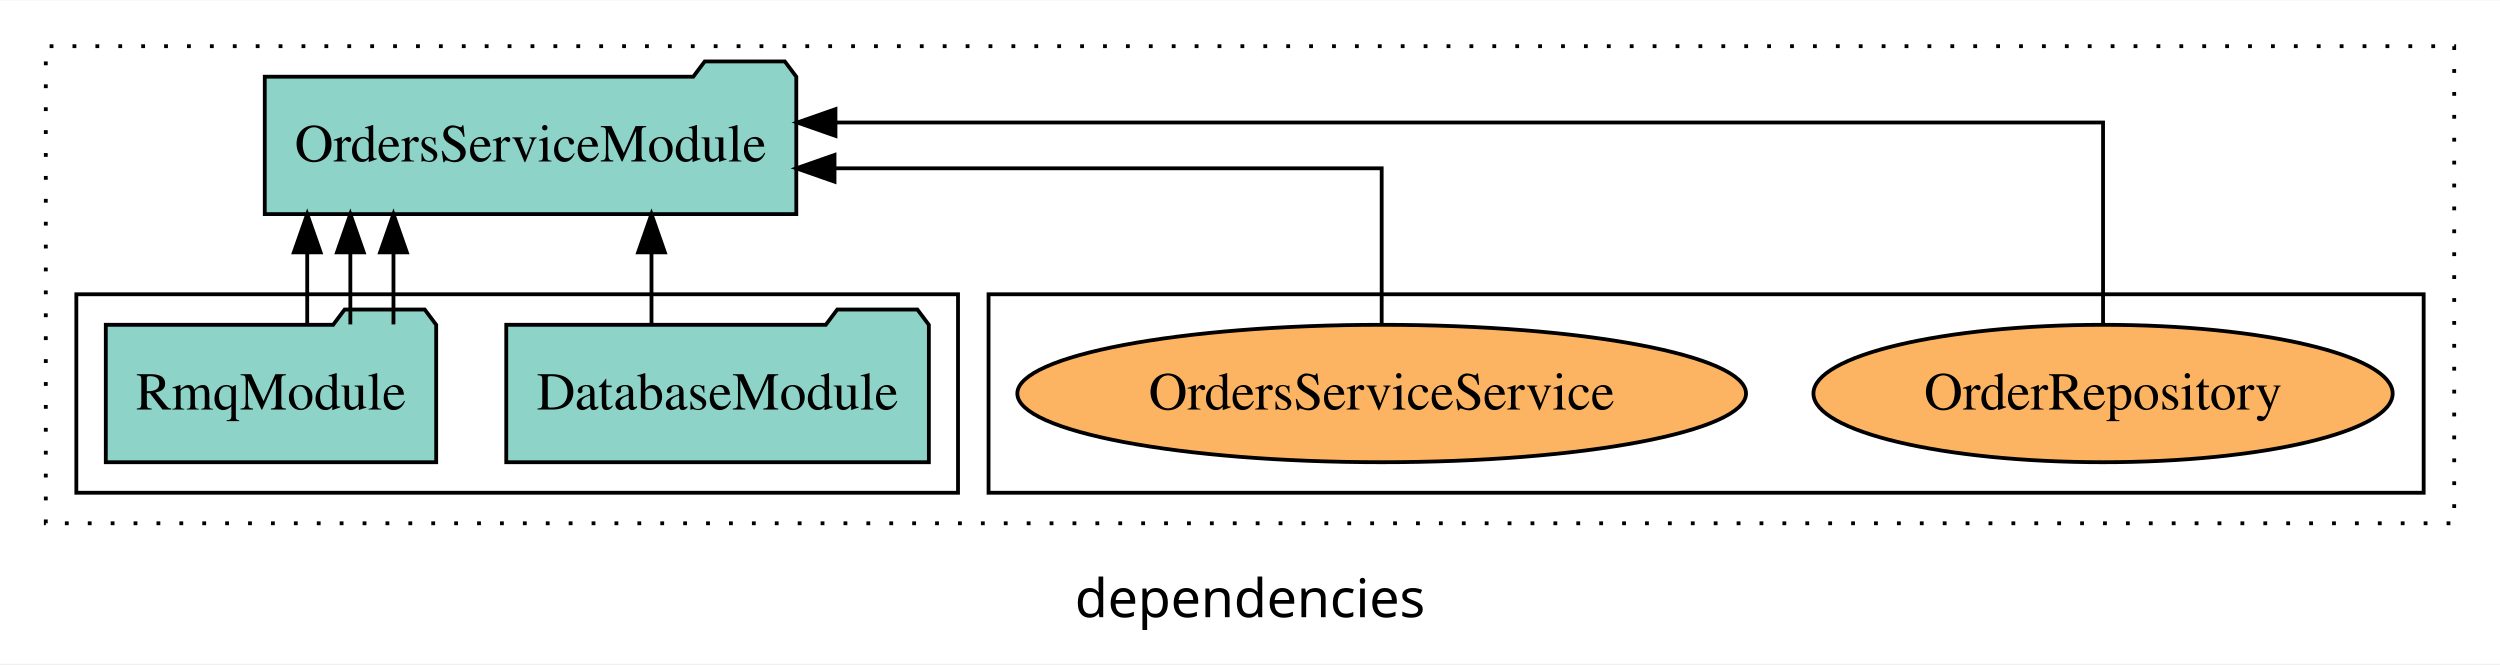
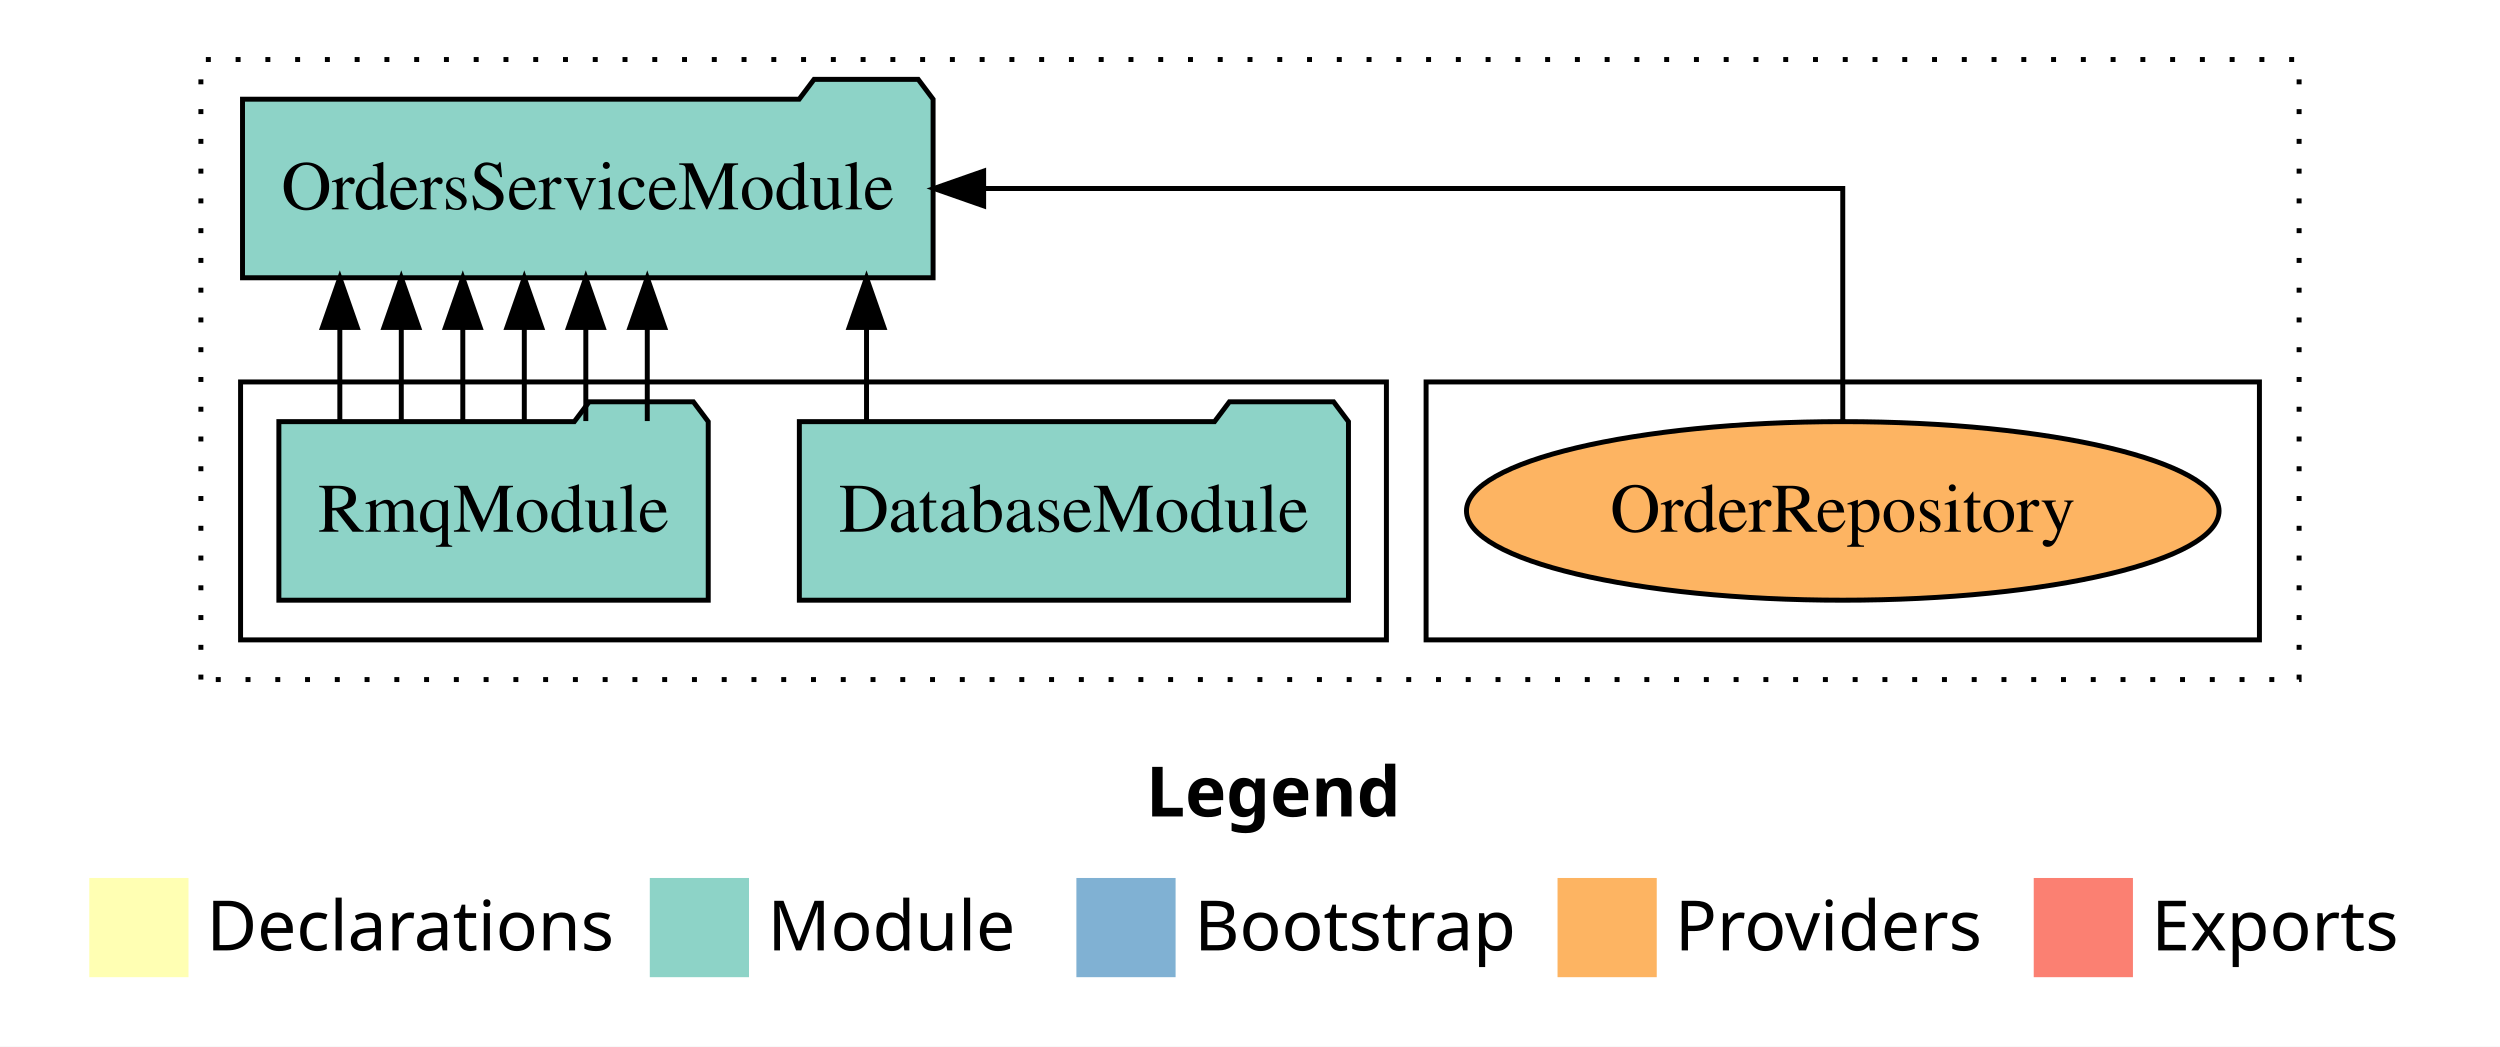
- <svg xmlns="http://www.w3.org/2000/svg" width="655pt" height="174pt" viewBox="0.00 0.00 655.00 173.80">
-   <g id="graph0" class="graph" transform="scale(1 1) rotate(0) translate(4 169.8)">
-     <polygon fill="white" stroke="transparent" points="-4,4 -4,-169.8 651,-169.8 651,4 -4,4" />
-     <text text-anchor="middle" x="323.5" y="-8.2" font-family="sans-serif" font-size="14.00">dependencies</text>
+ <svg xmlns="http://www.w3.org/2000/svg" width="504pt" height="211pt" viewBox="0.00 0.00 504.00 211.00">
+   <g id="graph0" class="graph" transform="scale(1 1) rotate(0) translate(4 207)">
+     <polygon fill="white" stroke="transparent" points="-4,4 -4,-207 500,-207 500,4 -4,4" />
+     <text text-anchor="start" x="227.01" y="-42.4" font-family="Times-12" font-weight="bold" font-size="14.00">Legend</text>
+     <polygon fill="#ffffb3" stroke="transparent" points="14,-10 14,-30 34,-30 34,-10 14,-10" />
+     <text text-anchor="start" x="37.63" y="-15.4" font-family="Times-12" font-size="14.00">  Declarations</text>
+     <polygon fill="#8dd3c7" stroke="transparent" points="127,-10 127,-30 147,-30 147,-10 127,-10" />
+     <text text-anchor="start" x="150.73" y="-15.4" font-family="Times-12" font-size="14.00">  Module</text>
+     <polygon fill="#80b1d3" stroke="transparent" points="213,-10 213,-30 233,-30 233,-10 213,-10" />
+     <text text-anchor="start" x="236.78" y="-15.4" font-family="Times-12" font-size="14.00">  Bootstrap</text>
+     <polygon fill="#fdb462" stroke="transparent" points="310,-10 310,-30 330,-30 330,-10 310,-10" />
+     <text text-anchor="start" x="333.67" y="-15.4" font-family="Times-12" font-size="14.00">  Providers</text>
+     <polygon fill="#fb8072" stroke="transparent" points="406,-10 406,-30 426,-30 426,-10 406,-10" />
+     <text text-anchor="start" x="429.73" y="-15.4" font-family="Times-12" font-size="14.00">  Exports</text>
    <g id="clust1" class="cluster">
-       <polygon fill="none" stroke="black" stroke-dasharray="1,5" points="8,-32.8 8,-157.8 639,-157.8 639,-32.8 8,-32.8" />
+       <polygon fill="none" stroke="black" stroke-dasharray="1,5" points="36.5,-70 36.5,-195 459.5,-195 459.5,-70 36.5,-70" />
    </g>
    <g id="clust6" class="cluster">
-       <polygon fill="none" stroke="black" points="255,-40.8 255,-92.8 631,-92.8 631,-40.8 255,-40.8" />
+       <polygon fill="none" stroke="black" points="283.5,-78 283.5,-130 451.5,-130 451.5,-78 283.5,-78" />
    </g>
    <g id="clust3" class="cluster">
-       <polygon fill="none" stroke="black" points="16,-40.8 16,-92.8 247,-92.8 247,-40.8 16,-40.8" />
+       <polygon fill="none" stroke="black" points="44.5,-78 44.5,-130 275.5,-130 275.5,-78 44.5,-78" />
    </g>
    <g id="node1" class="node">
-       <polygon fill="#8dd3c7" stroke="black" points="239.36,-84.8 236.36,-88.8 215.36,-88.8 212.36,-84.8 128.64,-84.8 128.64,-48.8 239.36,-48.8 239.36,-84.8" />
-       <text text-anchor="middle" x="184" y="-62.6" font-family="Times,serif" font-size="14.00">DatabaseModule</text>
+       <polygon fill="#8dd3c7" stroke="black" points="267.85,-122 264.85,-126 243.85,-126 240.85,-122 157.15,-122 157.15,-86 267.85,-86 267.85,-122" />
+       <text text-anchor="middle" x="212.5" y="-99.8" font-family="Times,serif" font-size="14.00">DatabaseModule</text>
    </g>
    <g id="node3" class="node">
-       <polygon fill="#8dd3c7" stroke="black" points="204.63,-149.8 201.63,-153.8 180.63,-153.8 177.63,-149.8 65.37,-149.8 65.37,-113.8 204.63,-113.8 204.63,-149.8" />
-       <text text-anchor="middle" x="135" y="-127.6" font-family="Times,serif" font-size="14.00">OrdersServiceModule</text>
+       <polygon fill="#8dd3c7" stroke="black" points="184.11,-187 181.11,-191 160.11,-191 157.11,-187 44.89,-187 44.89,-151 184.11,-151 184.11,-187" />
+       <text text-anchor="middle" x="114.5" y="-164.8" font-family="Times,serif" font-size="14.00">OrdersServiceModule</text>
    </g>
    <g id="edge1" class="edge">
-       <path fill="none" stroke="black" d="M166.69,-84.91C166.69,-84.91 166.69,-103.79 166.69,-103.79" />
-       <polygon fill="black" stroke="black" points="163.19,-103.79 166.69,-113.79 170.19,-103.79 163.19,-103.79" />
+       <path fill="none" stroke="black" d="M170.69,-122.11C170.69,-122.11 170.69,-140.99 170.69,-140.99" />
+       <polygon fill="black" stroke="black" points="167.19,-140.99 170.69,-150.99 174.19,-140.99 167.19,-140.99" />
    </g>
    <g id="node2" class="node">
-       <polygon fill="#8dd3c7" stroke="black" points="110.28,-84.8 107.28,-88.8 86.28,-88.8 83.28,-84.8 23.72,-84.8 23.72,-48.8 110.28,-48.8 110.28,-84.8" />
-       <text text-anchor="middle" x="67" y="-62.6" font-family="Times,serif" font-size="14.00">RmqModule</text>
+       <polygon fill="#8dd3c7" stroke="black" points="138.78,-122 135.78,-126 114.78,-126 111.78,-122 52.22,-122 52.22,-86 138.78,-86 138.78,-122" />
+       <text text-anchor="middle" x="95.5" y="-99.8" font-family="Times,serif" font-size="14.00">RmqModule</text>
    </g>
    <g id="edge2" class="edge">
-       <path fill="none" stroke="black" d="M76.49,-84.91C76.49,-84.91 76.49,-103.79 76.49,-103.79" />
-       <polygon fill="black" stroke="black" points="72.99,-103.79 76.49,-113.79 79.99,-103.79 72.99,-103.79" />
+       <path fill="none" stroke="black" d="M76.9,-122.11C76.9,-122.11 76.9,-140.99 76.9,-140.99" />
+       <polygon fill="black" stroke="black" points="73.41,-140.99 76.9,-150.99 80.41,-140.99 73.41,-140.99" />
    </g>
    <g id="edge3" class="edge">
-       <path fill="none" stroke="black" d="M87.79,-84.91C87.79,-84.91 87.79,-103.79 87.79,-103.79" />
-       <polygon fill="black" stroke="black" points="84.29,-103.79 87.79,-113.79 91.29,-103.79 84.29,-103.79" />
+       <path fill="none" stroke="black" d="M64.51,-122.11C64.51,-122.11 64.51,-140.99 64.51,-140.99" />
+       <polygon fill="black" stroke="black" points="61.01,-140.99 64.51,-150.99 68.01,-140.99 61.01,-140.99" />
    </g>
    <g id="edge4" class="edge">
-       <path fill="none" stroke="black" d="M99.09,-84.91C99.09,-84.91 99.09,-103.79 99.09,-103.79" />
-       <polygon fill="black" stroke="black" points="95.59,-103.79 99.09,-113.79 102.59,-103.79 95.59,-103.79" />
+       <path fill="none" stroke="black" d="M101.7,-122.11C101.7,-122.11 101.7,-140.99 101.7,-140.99" />
+       <polygon fill="black" stroke="black" points="98.2,-140.99 101.7,-150.99 105.2,-140.99 98.2,-140.99" />
+     </g>
+     <g id="edge5" class="edge">
+       <path fill="none" stroke="black" d="M89.3,-122.11C89.3,-122.11 89.3,-140.99 89.3,-140.99" />
+       <polygon fill="black" stroke="black" points="85.8,-140.99 89.3,-150.99 92.8,-140.99 85.8,-140.99" />
+     </g>
+     <g id="edge6" class="edge">
+       <path fill="none" stroke="black" d="M114.1,-122.11C114.1,-122.11 114.1,-140.99 114.1,-140.99" />
+       <polygon fill="black" stroke="black" points="110.6,-140.99 114.1,-150.99 117.6,-140.99 110.6,-140.99" />
+     </g>
+     <g id="edge7" class="edge">
+       <path fill="none" stroke="black" d="M126.49,-122.11C126.49,-122.11 126.49,-140.99 126.49,-140.99" />
+       <polygon fill="black" stroke="black" points="122.99,-140.99 126.49,-150.99 129.99,-140.99 122.99,-140.99" />
    </g>
    <g id="node4" class="node">
-       <ellipse fill="#fdb462" stroke="black" cx="547" cy="-66.8" rx="75.88" ry="18" />
-       <text text-anchor="middle" x="547" y="-62.6" font-family="Times,serif" font-size="14.00">OrderRepository</text>
+       <ellipse fill="#fdb462" stroke="black" cx="367.5" cy="-104" rx="75.86" ry="18" />
+       <text text-anchor="middle" x="367.5" y="-99.8" font-family="Times,serif" font-size="14.00">OrderRepository</text>
    </g>
-     <g id="edge5" class="edge">
-       <path fill="none" stroke="black" d="M547,-85.08C547,-106.12 547,-137.8 547,-137.8 547,-137.8 214.89,-137.8 214.89,-137.8" />
-       <polygon fill="black" stroke="black" points="214.89,-134.3 204.89,-137.8 214.89,-141.3 214.89,-134.3" />
-     </g>
-     <g id="node5" class="node">
-       <ellipse fill="#fdb462" stroke="black" cx="358" cy="-66.8" rx="95.46" ry="18" />
-       <text text-anchor="middle" x="358" y="-62.6" font-family="Times,serif" font-size="14.00">OrdersServiceService</text>
-     </g>
-     <g id="edge6" class="edge">
-       <path fill="none" stroke="black" d="M358,-84.82C358,-102.17 358,-125.8 358,-125.8 358,-125.8 214.64,-125.8 214.64,-125.8" />
-       <polygon fill="black" stroke="black" points="214.64,-122.3 204.64,-125.8 214.64,-129.3 214.64,-122.3" />
+     <g id="edge8" class="edge">
+       <path fill="none" stroke="black" d="M367.5,-122.11C367.5,-141.34 367.5,-169 367.5,-169 367.5,-169 194.3,-169 194.3,-169" />
+       <polygon fill="black" stroke="black" points="194.3,-165.5 184.3,-169 194.3,-172.5 194.3,-165.5" />
    </g>
  </g>
</svg>
